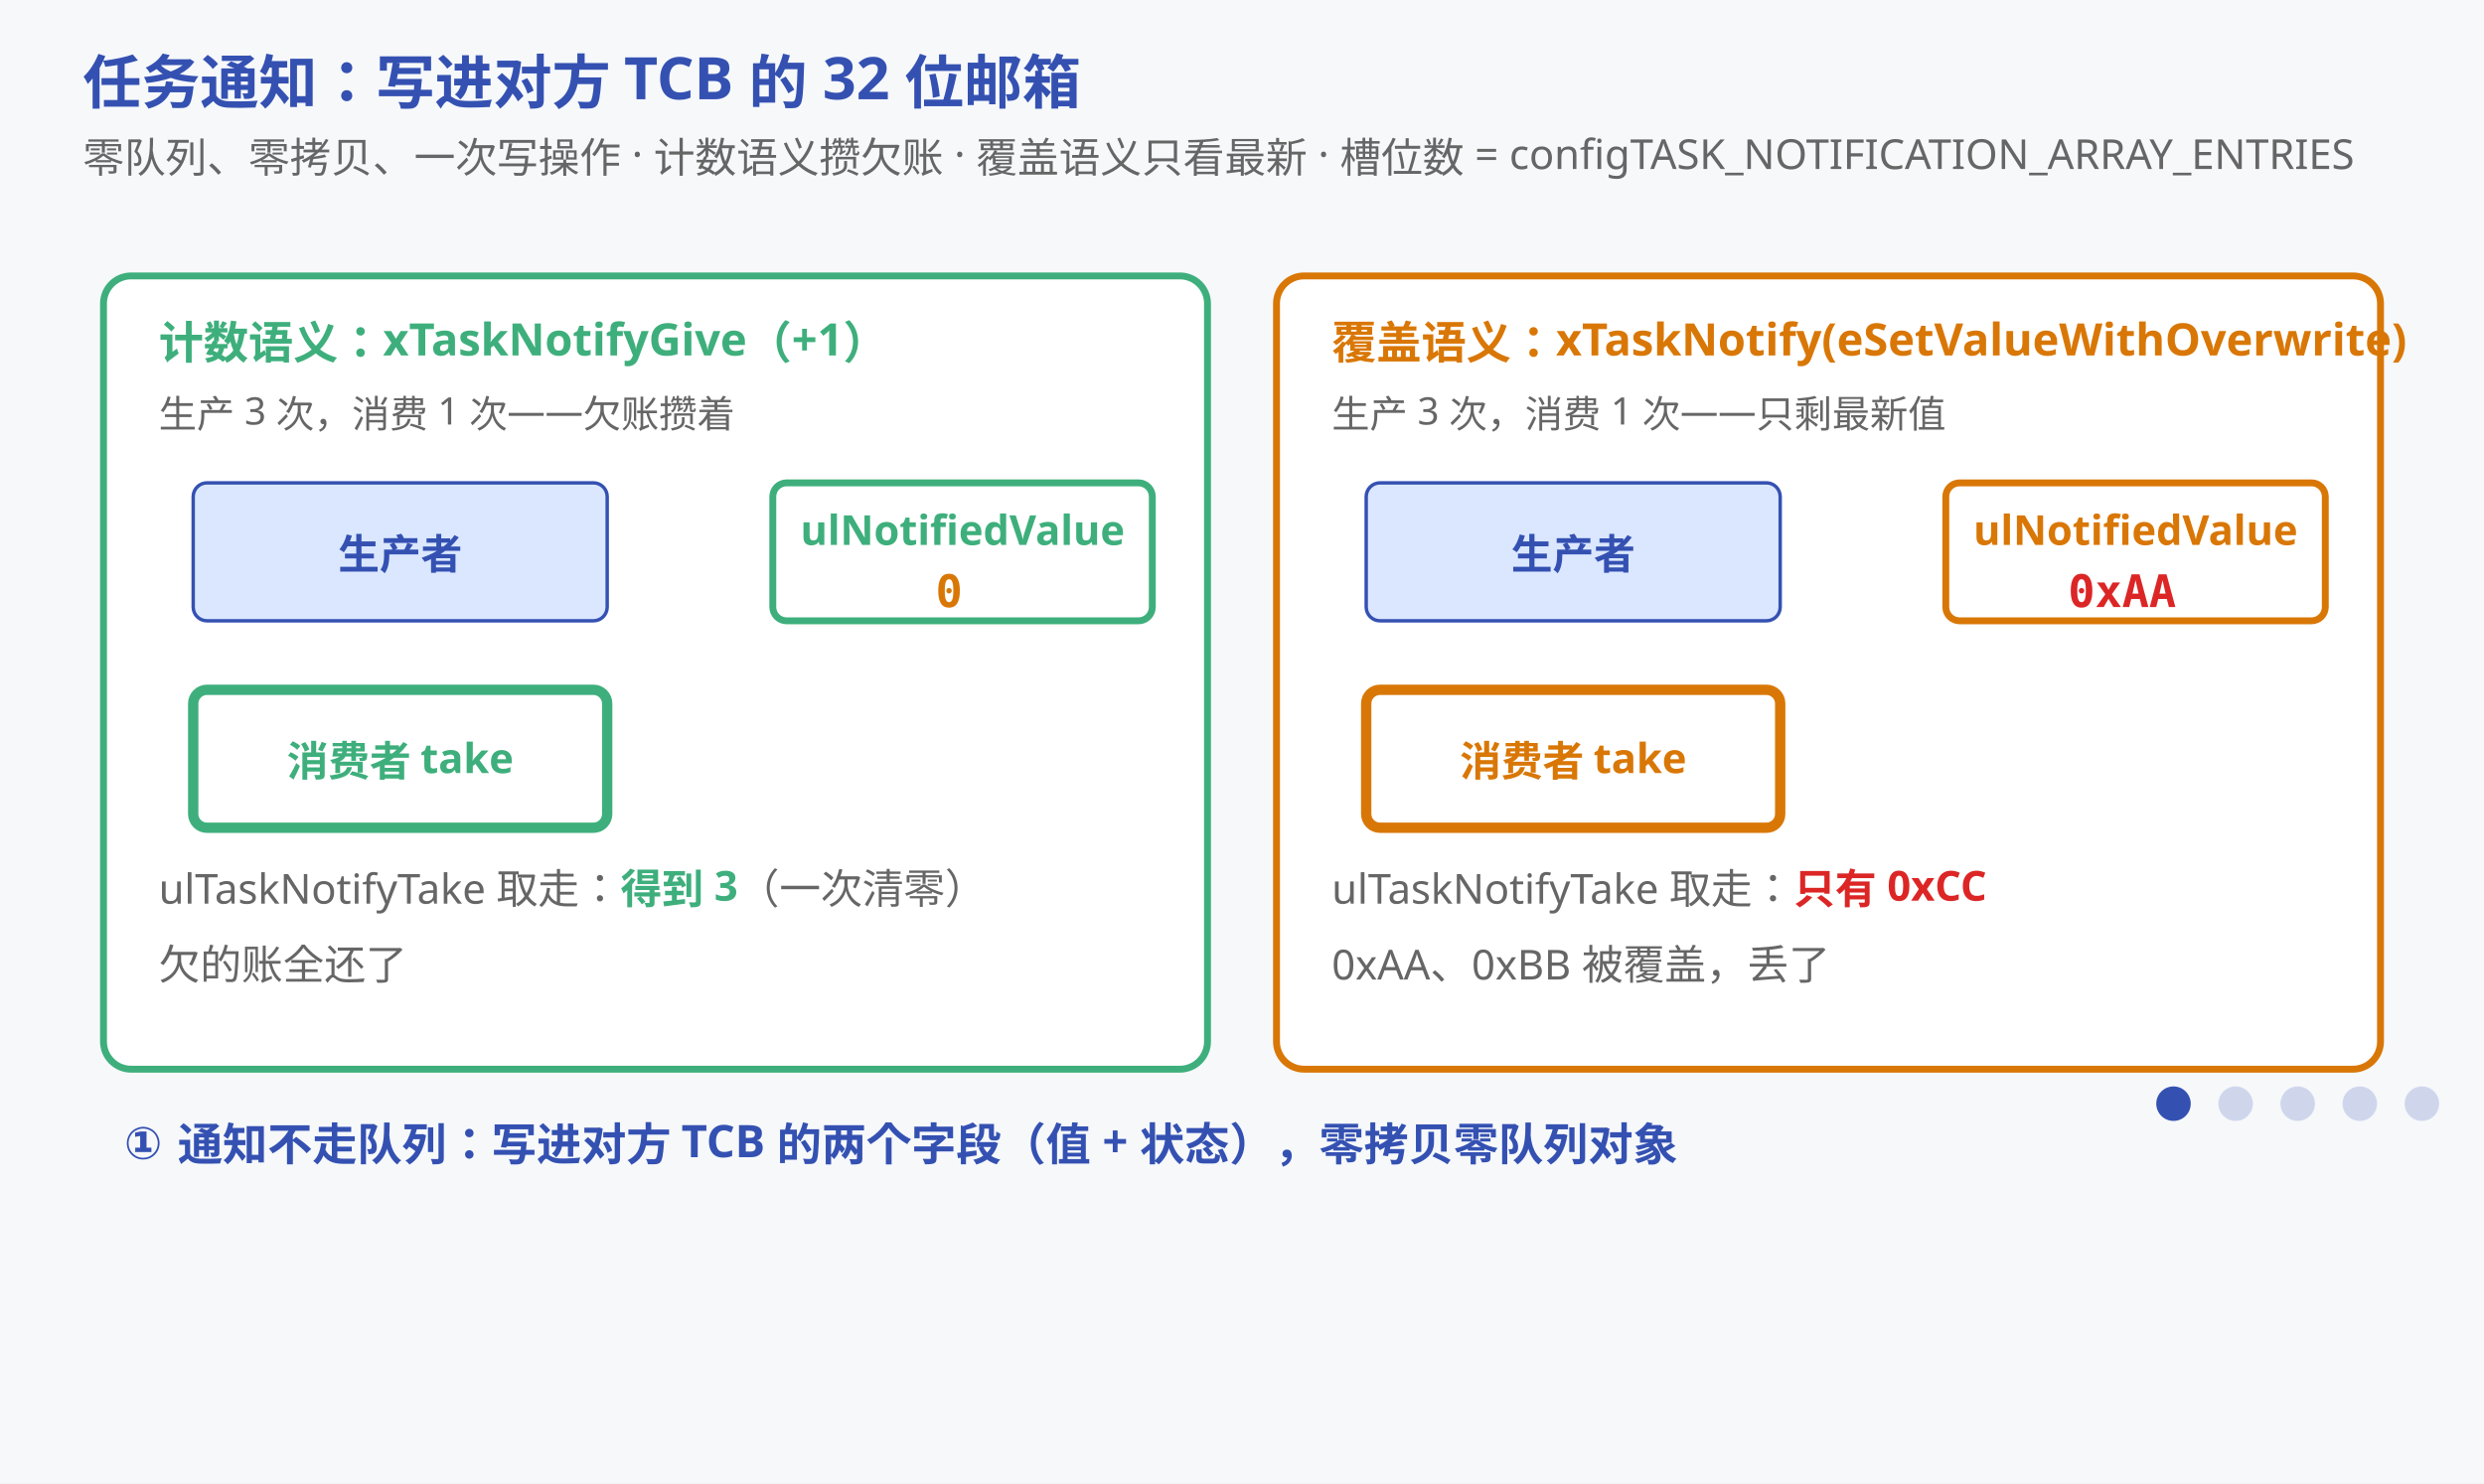
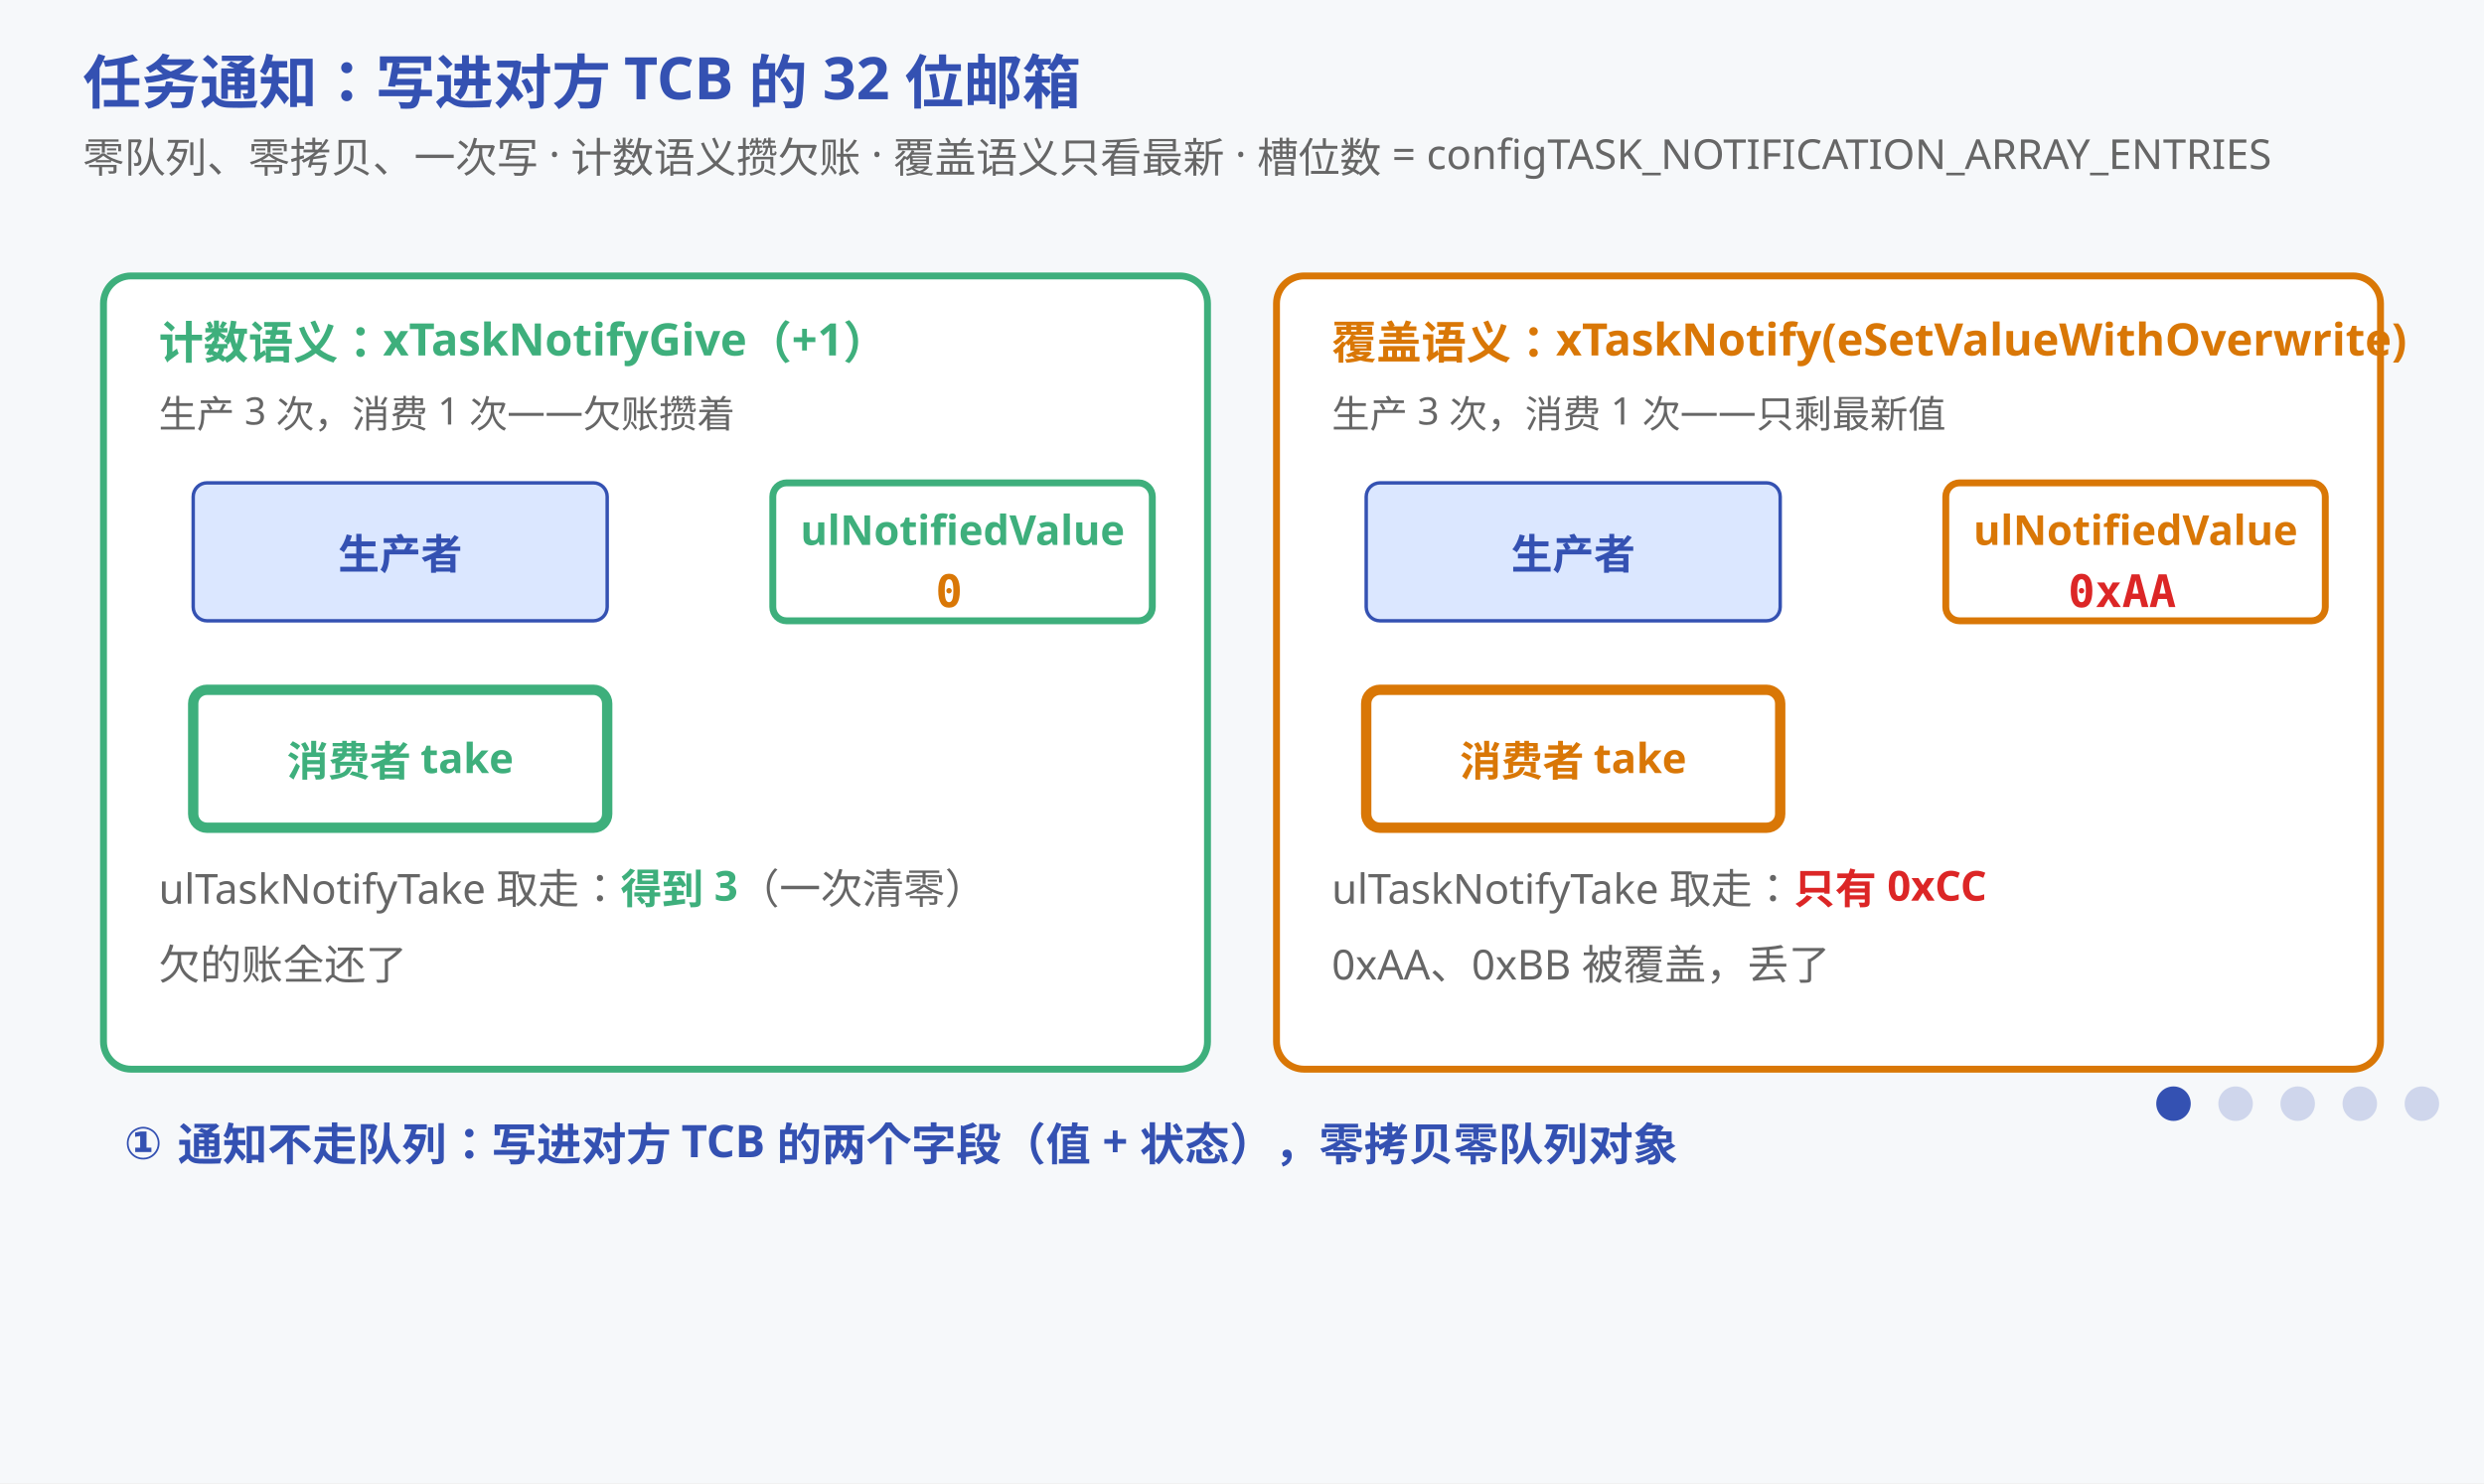
<svg xmlns="http://www.w3.org/2000/svg" viewBox="0 0 720 430" font-family="'Segoe UI','Microsoft YaHei',sans-serif">
  <rect width="720" height="430" fill="#f6f8fa" />
  <text x="24" y="30" font-size="17" font-weight="bold" fill="#3451b2">任务通知：写进对方 TCB 的 32 位邮箱</text>
-   <text x="24" y="50" font-size="12" fill="#666">零队列、零拷贝、一次写操作 · 计数语义攒欠账 · 覆盖语义只看最新 · 槽位数 = configTASK_NOTIFICATION_ARRAY_ENTRIES</text>
+   <text x="24" y="50" font-size="12" fill="#666">零队列、零拷贝、一次写 · 计数语义攒欠账 · 覆盖语义只看最新 · 槽位数 = configTASK_NOTIFICATION_ARRAY_ENTRIES</text>
  <rect x="30" y="80" width="320" height="230" fill="#ffffff" stroke="#3eaf7c" stroke-width="2" rx="8" />
  <text x="46" y="104" font-size="13" font-weight="bold" fill="#3eaf7c">计数语义：xTaskNotifyGive（+1）</text>
  <text x="46" y="124" font-size="11" fill="#666">生产 3 次，消费 1 次——欠账攒着</text>
  <rect x="56" y="140" width="120" height="40" fill="#dbe7ff" stroke="#3451b2" rx="4" />
  <text x="116" y="165" font-size="12" font-weight="bold" fill="#3451b2" text-anchor="middle">生产者</text>
  <rect x="224" y="140" width="110" height="40" fill="#ffffff" stroke="#3eaf7c" stroke-width="2" rx="4" />
  <text x="279" y="158" font-size="12" font-weight="bold" fill="#3eaf7c" text-anchor="middle">ulNotifiedValue</text>
  <text x="279" y="176" font-size="13" font-weight="bold" fill="#d97706" text-anchor="middle" font-family="Consolas,monospace">0
    <animate attributeName="opacity" calcMode="discrete" values="1;0;0;0;0;1" keyTimes="0;0.2;0.4;0.6;0.8;1" dur="10s" repeatCount="indefinite" />
  </text>
  <text x="279" y="176" font-size="13" font-weight="bold" fill="#d97706" text-anchor="middle" font-family="Consolas,monospace" opacity="0">3
    <animate attributeName="opacity" calcMode="discrete" values="0;1;1;0;0;0" keyTimes="0;0.2;0.4;0.6;0.8;1" dur="10s" repeatCount="indefinite" />
  </text>
  <rect x="56" y="200" width="120" height="40" fill="#ffffff" stroke="#3eaf7c" stroke-width="2" rx="4" />
  <text x="116" y="225" font-size="12" font-weight="bold" fill="#3eaf7c" text-anchor="middle">消费者 take</text>
  <text x="46" y="262" font-size="12" fill="#666">ulTaskNotifyTake 取走：<tspan font-weight="bold" fill="#3eaf7c">得到 3</tspan>（一次清零）</text>
  <text x="46" y="284" font-size="12" fill="#666">欠的账全还了</text>
  <rect x="370" y="80" width="320" height="230" fill="#ffffff" stroke="#d97706" stroke-width="2" rx="8" />
  <text x="386" y="104" font-size="13" font-weight="bold" fill="#d97706">覆盖语义：xTaskNotify(eSetValueWithOverwrite)</text>
  <text x="386" y="124" font-size="11" fill="#666">生产 3 次，消费 1 次——只剩最新值</text>
  <rect x="396" y="140" width="120" height="40" fill="#dbe7ff" stroke="#3451b2" rx="4" />
  <text x="456" y="165" font-size="12" font-weight="bold" fill="#3451b2" text-anchor="middle">生产者</text>
  <rect x="564" y="140" width="110" height="40" fill="#ffffff" stroke="#d97706" stroke-width="2" rx="4" />
  <text x="619" y="158" font-size="12" font-weight="bold" fill="#d97706" text-anchor="middle">ulNotifiedValue</text>
  <text x="619" y="176" font-size="13" font-weight="bold" fill="#dc2626" text-anchor="middle" font-family="Consolas,monospace">0xAA
    <animate attributeName="opacity" calcMode="discrete" values="1;0;0;0;0;1" keyTimes="0;0.2;0.4;0.6;0.8;1" dur="10s" repeatCount="indefinite" />
  </text>
  <text x="619" y="176" font-size="13" font-weight="bold" fill="#dc2626" text-anchor="middle" font-family="Consolas,monospace" opacity="0">0xCC
    <animate attributeName="opacity" calcMode="discrete" values="0;1;1;0;0;0" keyTimes="0;0.2;0.4;0.6;0.8;1" dur="10s" repeatCount="indefinite" />
  </text>
  <rect x="396" y="200" width="120" height="40" fill="#ffffff" stroke="#d97706" stroke-width="2" rx="4" />
  <text x="456" y="225" font-size="12" font-weight="bold" fill="#d97706" text-anchor="middle">消费者 take</text>
  <text x="386" y="262" font-size="12" fill="#666">ulTaskNotifyTake 取走：<tspan font-weight="bold" fill="#dc2626">只有 0xCC</tspan>
  </text>
  <text x="386" y="284" font-size="12" fill="#666">0xAA、0xBB 被覆盖，丢了</text>
  <circle cx="176" cy="138" r="5" fill="#3eaf7c" opacity="0">
    <animate attributeName="cx" values="176;176;228;228" keyTimes="0;0.20;0.25;1" dur="10s" repeatCount="indefinite" />
    <animate attributeName="cy" values="138;138;182;182" keyTimes="0;0.20;0.25;1" dur="10s" repeatCount="indefinite" />
    <animate attributeName="opacity" calcMode="discrete" values="0;1;0;0;0;0" keyTimes="0;0.20;0.26;0.4;0.6;1" dur="10s" repeatCount="indefinite" />
  </circle>
  <circle cx="176" cy="138" r="5" fill="#3eaf7c" opacity="0">
    <animate attributeName="cx" values="176;176;228;228" keyTimes="0;0.27;0.32;1" dur="10s" repeatCount="indefinite" />
    <animate attributeName="cy" values="138;138;182;182" keyTimes="0;0.27;0.32;1" dur="10s" repeatCount="indefinite" />
    <animate attributeName="opacity" calcMode="discrete" values="0;0;1;0;0;0" keyTimes="0;0.20;0.27;0.33;0.6;1" dur="10s" repeatCount="indefinite" />
  </circle>
  <circle cx="176" cy="138" r="5" fill="#3eaf7c" opacity="0">
    <animate attributeName="cx" values="176;176;228;228" keyTimes="0;0.34;0.39;1" dur="10s" repeatCount="indefinite" />
    <animate attributeName="cy" values="138;138;182;182" keyTimes="0;0.34;0.39;1" dur="10s" repeatCount="indefinite" />
    <animate attributeName="opacity" calcMode="discrete" values="0;0;0;1;0" keyTimes="0;0.20;0.34;0.40;1" dur="10s" repeatCount="indefinite" />
  </circle>
  <circle cx="516" cy="138" r="5" fill="#d97706" opacity="0">
    <animate attributeName="cx" values="516;516;572;572" keyTimes="0;0.40;0.45;1" dur="10s" repeatCount="indefinite" />
    <animate attributeName="cy" values="138;138;182;182" keyTimes="0;0.40;0.45;1" dur="10s" repeatCount="indefinite" />
    <animate attributeName="opacity" calcMode="discrete" values="0;1;0;0;0;0" keyTimes="0;0.40;0.46;0.6;0.8;1" dur="10s" repeatCount="indefinite" />
  </circle>
  <circle cx="516" cy="138" r="5" fill="#d97706" opacity="0">
    <animate attributeName="cx" values="516;516;572;572" keyTimes="0;0.47;0.52;1" dur="10s" repeatCount="indefinite" />
    <animate attributeName="cy" values="138;138;182;182" keyTimes="0;0.47;0.52;1" dur="10s" repeatCount="indefinite" />
    <animate attributeName="opacity" calcMode="discrete" values="0;0;1;0;0;0" keyTimes="0;0.40;0.47;0.53;0.8;1" dur="10s" repeatCount="indefinite" />
  </circle>
  <circle cx="516" cy="138" r="5" fill="#dc2626" opacity="0">
    <animate attributeName="cx" values="516;516;572;572" keyTimes="0;0.54;0.59;1" dur="10s" repeatCount="indefinite" />
    <animate attributeName="cy" values="138;138;182;182" keyTimes="0;0.54;0.59;1" dur="10s" repeatCount="indefinite" />
    <animate attributeName="opacity" calcMode="discrete" values="0;0;0;1;0" keyTimes="0;0.40;0.54;0.60;1" dur="10s" repeatCount="indefinite" />
  </circle>
  <g opacity="0">
    <animate attributeName="opacity" calcMode="discrete" values="0;0;0;1;0;0" keyTimes="0;0.2;0.4;0.6;0.8;1" dur="10s" repeatCount="indefinite" />
    <line x1="270" y1="182" x2="270" y2="182" stroke="#3eaf7c" stroke-width="3" marker-end="url(#arrN)">
      <animate attributeName="x2" values="270;270;150;150" keyTimes="0;0.60;0.68;1" dur="10s" repeatCount="indefinite" />
      <animate attributeName="y2" values="182;182;200;200" keyTimes="0;0.60;0.68;1" dur="10s" repeatCount="indefinite" />
    </line>
    <line x1="610" y1="182" x2="610" y2="182" stroke="#d97706" stroke-width="3" marker-end="url(#arrN2)">
      <animate attributeName="x2" values="610;610;490;490" keyTimes="0;0.60;0.68;1" dur="10s" repeatCount="indefinite" />
      <animate attributeName="y2" values="182;182;200;200" keyTimes="0;0.60;0.68;1" dur="10s" repeatCount="indefinite" />
    </line>
  </g>
  <g opacity="1">
    <animate attributeName="opacity" calcMode="discrete" values="1;0;0;0;0;1" keyTimes="0;0.2;0.4;0.6;0.8;1" dur="10s" repeatCount="indefinite" />
    <rect x="56" y="200" width="120" height="40" fill="none" stroke="#3eaf7c" stroke-width="3" rx="4">
      <animate attributeName="opacity" values="0.15;1;0.15" dur="2.5s" repeatCount="indefinite" />
    </rect>
    <rect x="396" y="200" width="120" height="40" fill="none" stroke="#d97706" stroke-width="3" rx="4">
      <animate attributeName="opacity" values="0.15;1;0.15" dur="2.5s" repeatCount="indefinite" />
    </rect>
  </g>
  <defs>
    <marker id="arrN" markerWidth="8" markerHeight="8" refX="7" refY="3" orient="auto">
      <polygon points="0,0 7,3 0,6" fill="#3eaf7c" />
    </marker>
    <marker id="arrN2" markerWidth="8" markerHeight="8" refX="7" refY="3" orient="auto">
      <polygon points="0,0 7,3 0,6" fill="#d97706" />
    </marker>
  </defs>
  <g font-size="13" font-weight="bold" fill="#3451b2">
    <g opacity="1">
      <animate attributeName="opacity" calcMode="discrete" values="1;0;0;0;0;1" keyTimes="0;0.2;0.4;0.6;0.8;1" dur="10s" repeatCount="indefinite" />
      <text x="36" y="336">① 通知不走队列：写进对方 TCB 的两个字段（值 + 状态），零拷贝零队列对象</text>
    </g>
    <g opacity="0">
      <animate attributeName="opacity" calcMode="discrete" values="0;1;0;0;0;0" keyTimes="0;0.2;0.4;0.6;0.8;1" dur="10s" repeatCount="indefinite" />
      <text x="36" y="336">② 计数语义：Give 一次 +1，Take 一次取走全部欠账——中断里攒事件的标准做法</text>
    </g>
    <g opacity="0">
      <animate attributeName="opacity" calcMode="discrete" values="0;0;1;0;0;0" keyTimes="0;0.2;0.4;0.6;0.8;1" dur="10s" repeatCount="indefinite" />
      <text x="36" y="336">③ 覆盖语义：只看最新值（传感器读数这类场景）——旧值被盖掉是正常的</text>
    </g>
    <g opacity="0">
      <animate attributeName="opacity" calcMode="discrete" values="0;0;0;1;0;0" keyTimes="0;0.2;0.4;0.6;0.8;1" dur="10s" repeatCount="indefinite" />
      <text x="36" y="336">④ 选型口诀：欠账要攒用 Give，只看最新用覆盖，多对多还是回队列</text>
    </g>
    <g opacity="0">
      <animate attributeName="opacity" calcMode="discrete" values="0;0;0;0;1;0" keyTimes="0;0.2;0.4;0.6;0.8;1" dur="10s" repeatCount="indefinite" />
      <text x="36" y="336">⑤ 函数名记准：是 ulTaskNotifyTake（返回计数值），不是 xTaskNotifyTake</text>
    </g>
  </g>
  <g transform="translate(630,320)" fill="#3451b2">
    <circle cx="0" cy="0" r="5" opacity="1">
      <animate attributeName="opacity" calcMode="discrete" values="1;0.2;0.2;0.2;0.2;1" keyTimes="0;0.2;0.4;0.6;0.8;1" dur="10s" repeatCount="indefinite" />
    </circle>
    <circle cx="18" cy="0" r="5" opacity="0.2">
      <animate attributeName="opacity" calcMode="discrete" values="0.2;1;0.2;0.2;0.2;0.2" keyTimes="0;0.2;0.4;0.6;0.8;1" dur="10s" repeatCount="indefinite" />
    </circle>
    <circle cx="36" cy="0" r="5" opacity="0.2">
      <animate attributeName="opacity" calcMode="discrete" values="0.2;0.2;1;0.2;0.2;0.2" keyTimes="0;0.2;0.4;0.6;0.8;1" dur="10s" repeatCount="indefinite" />
    </circle>
    <circle cx="54" cy="0" r="5" opacity="0.2">
      <animate attributeName="opacity" calcMode="discrete" values="0.2;0.2;0.2;1;0.2;0.2" keyTimes="0;0.2;0.4;0.6;0.8;1" dur="10s" repeatCount="indefinite" />
    </circle>
    <circle cx="72" cy="0" r="5" opacity="0.2">
      <animate attributeName="opacity" calcMode="discrete" values="0.2;0.2;0.2;0.2;1;0.2" keyTimes="0;0.2;0.4;0.6;0.8;1" dur="10s" repeatCount="indefinite" />
    </circle>
  </g>
</svg>
